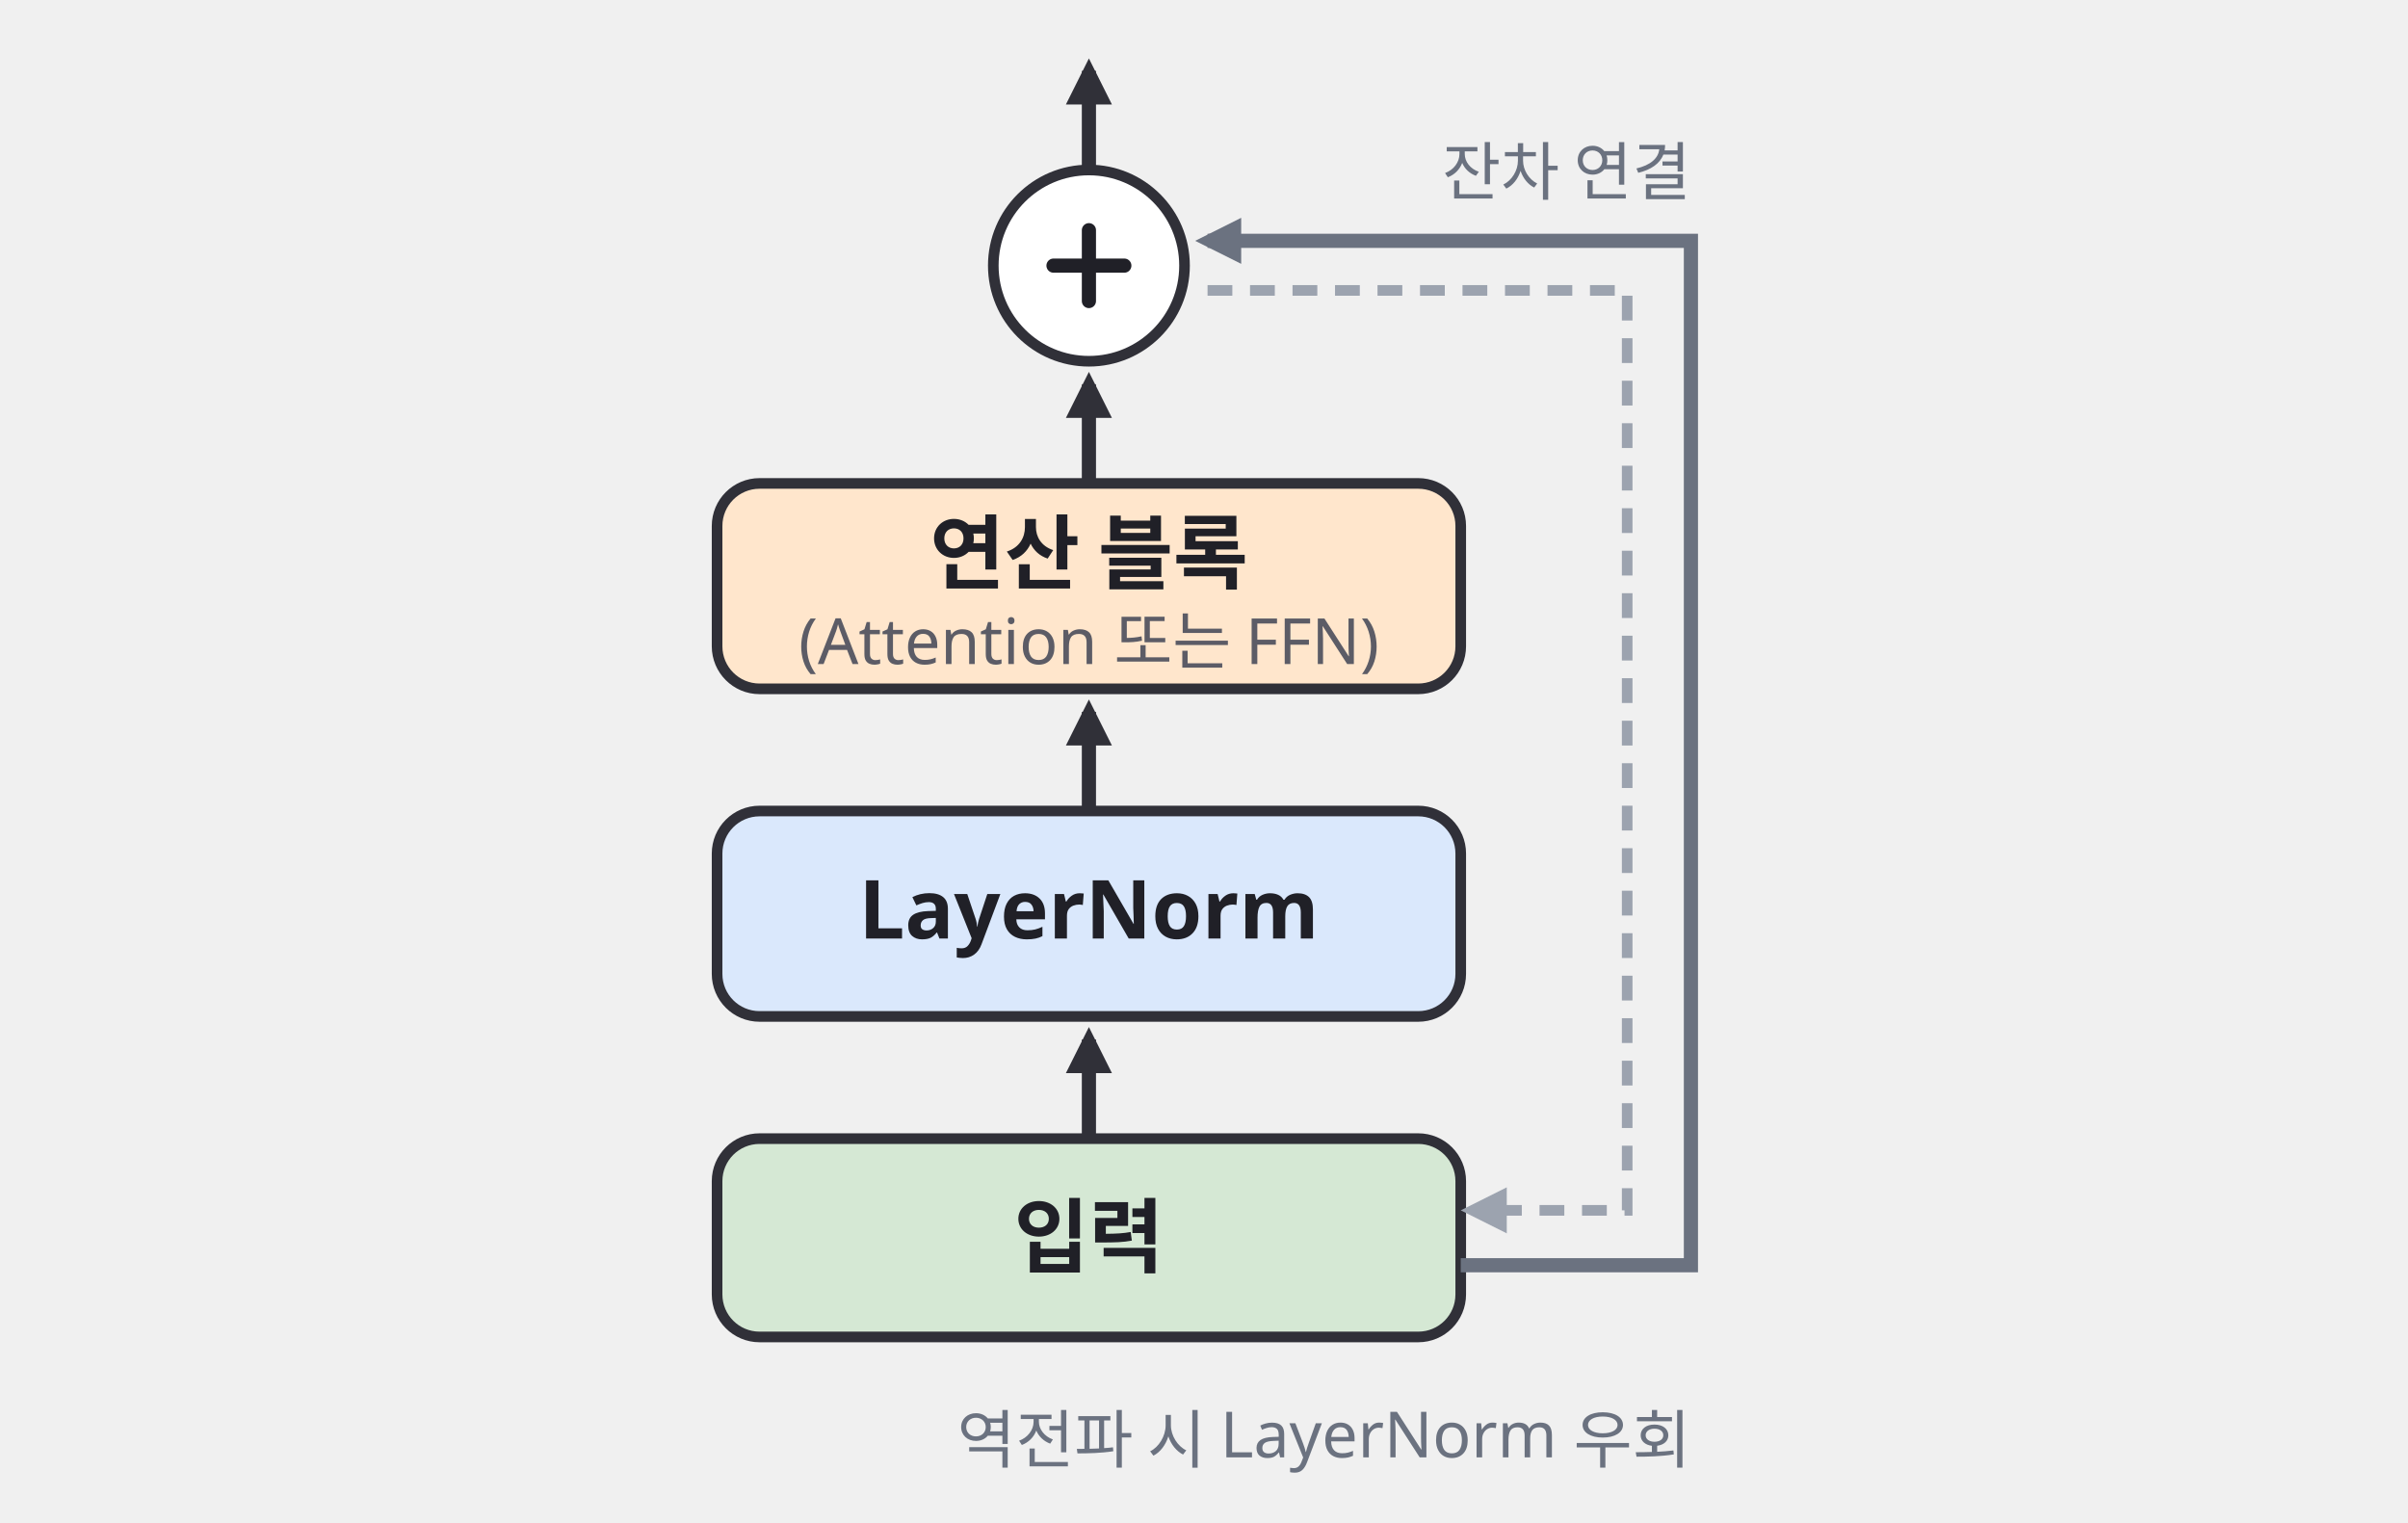
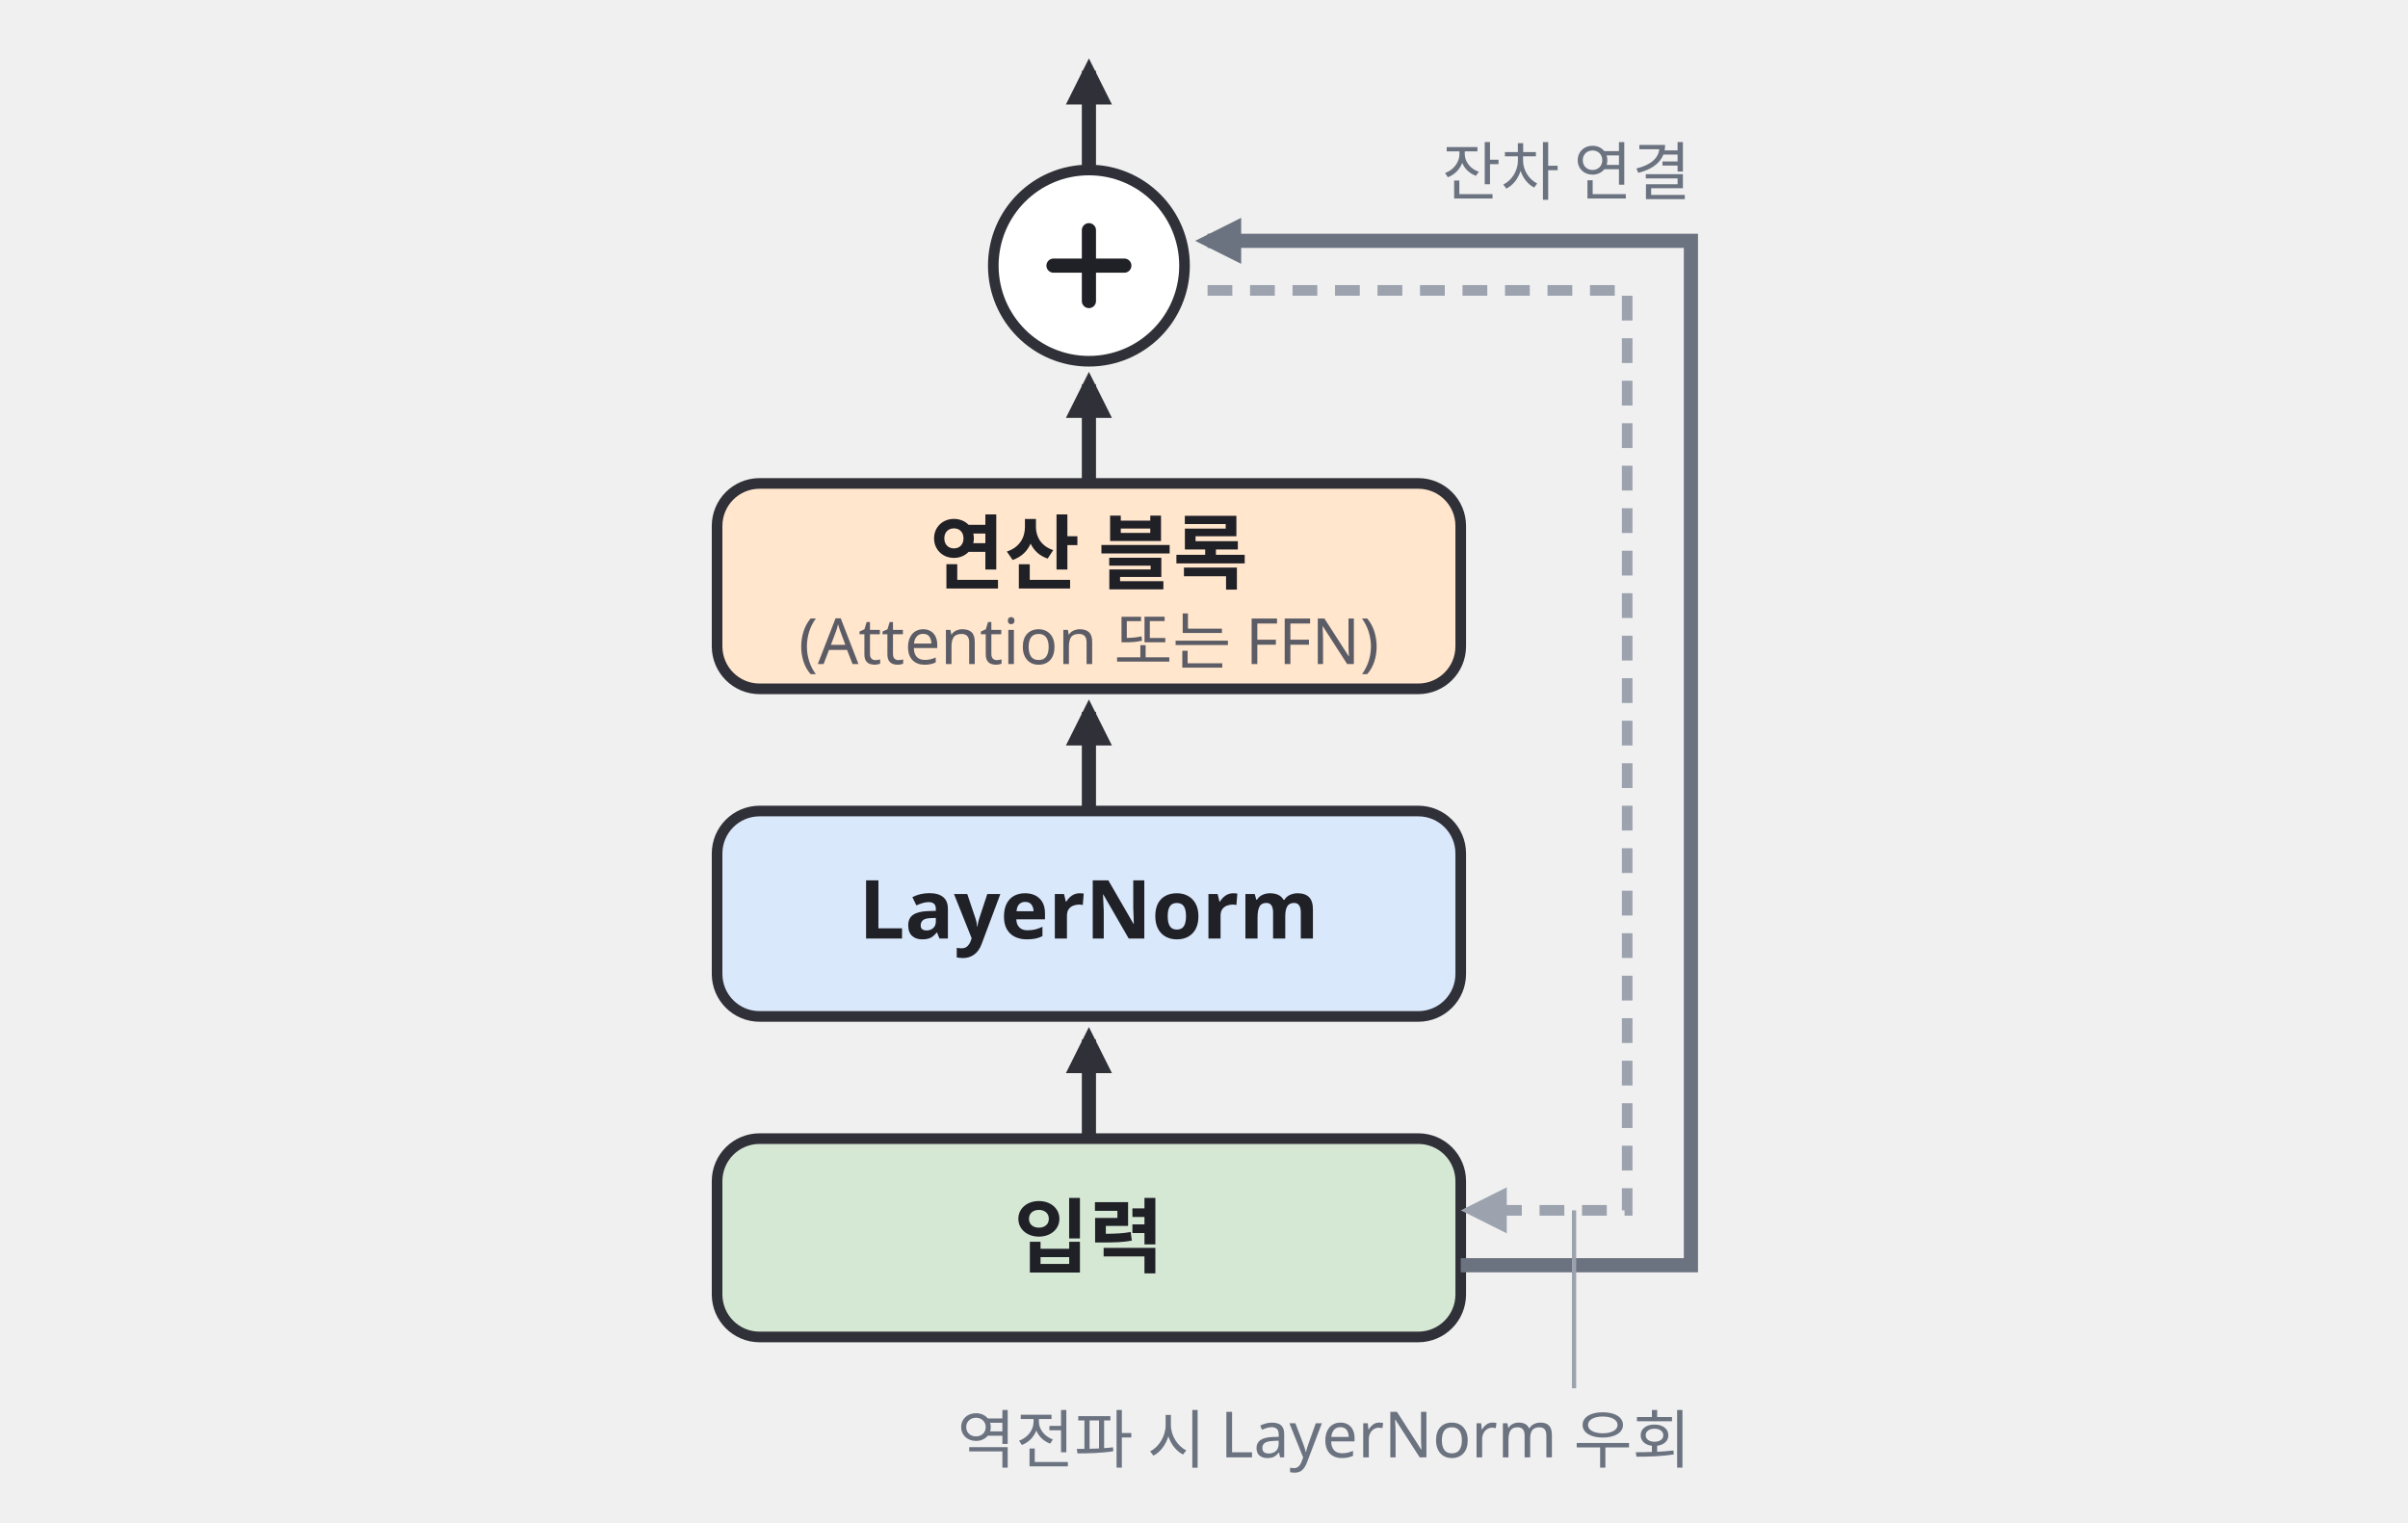
<svg xmlns="http://www.w3.org/2000/svg" viewBox="0 0 680 430" role="img" aria-labelledby="title desc">
  <defs>
    <marker id="arrow" markerUnits="userSpaceOnUse" markerWidth="13" markerHeight="13" refX="9.5" refY="6.5" orient="auto">
      <path d="M0,0 L13,6.5 L0,13 Z" fill="#303038" />
    </marker>
    <marker id="arrow-residual" markerUnits="userSpaceOnUse" markerWidth="13" markerHeight="13" refX="9.5" refY="6.5" orient="auto">
      <path d="M0,0 L13,6.5 L0,13 Z" fill="#6b7280" />
    </marker>
    <marker id="arrow-backprop" markerUnits="userSpaceOnUse" markerWidth="13" markerHeight="13" refX="9.5" refY="6.5" orient="auto">
      <path d="M0,0 L13,6.5 L0,13 Z" fill="#9ca3af" />
    </marker>
    <style>
      .box { stroke: #303038; stroke-width: 3; }
      .label { fill: #202027; font-family: sans-serif; font-size: 23px; font-weight: 600; text-anchor: middle; }
      .small { fill: #5c5c66; font-family: sans-serif; font-size: 18px; text-anchor: middle; }
      .flow { fill: none; stroke: #303038; stroke-width: 4; marker-end: url(#arrow); }
      .residual { fill: none; stroke: #6b7280; stroke-width: 4; marker-end: url(#arrow-residual); }
      .backprop { fill: none; stroke: #9ca3af; stroke-width: 3; stroke-dasharray: 7 5; marker-end: url(#arrow-backprop); }
    </style>
  </defs>
  <g transform="translate(-32.5 0)">
    <rect x="235" y="321.5" width="210" height="56" rx="12" class="box" fill="#d5e8d4" />
    <text x="340" y="357.5" class="label">입력</text>
    <text x="510" y="413" class="small" style="fill:#6b7280;text-anchor:end">역전파 시 LayerNorm 우회</text>
    <path d="M340 321.5 V293.5" class="flow" />
    <rect x="235" y="229" width="210" height="58" rx="12" class="box" fill="#dae8fc" />
    <text x="340" y="265" class="label">LayerNorm</text>
    <path d="M340 229 V201" class="flow" />
    <rect x="235" y="136.5" width="210" height="58" rx="12" class="box" fill="#ffe6cc" />
    <text x="340" y="164.5" class="label">연산 블록</text>
    <text x="340" y="187.5" class="small">(Attention 또는 FFN)</text>
    <path d="M340 136.5 V108.5" class="flow" />
    <path d="M445 357.25 H510 V68 H373.5" class="residual" />
    <path d="M373.5 82 H492 V341.75 H448.5" class="backprop" />
+     <path d="M477 392 V341.75" fill="none" stroke="#9ca3af" stroke-width="1.2" />
    <text x="510" y="55" class="small" style="fill:#6b7280;text-anchor:end">잔차 연결</text>
    <circle cx="340" cy="75" r="27" fill="#fff" stroke="#303038" stroke-width="3" />
    <path d="M330 75 H350 M340 65 V85" fill="none" stroke="#202027" stroke-width="4" stroke-linecap="round" />
    <path d="M340 48 V20" class="flow" />
  </g>
</svg>
